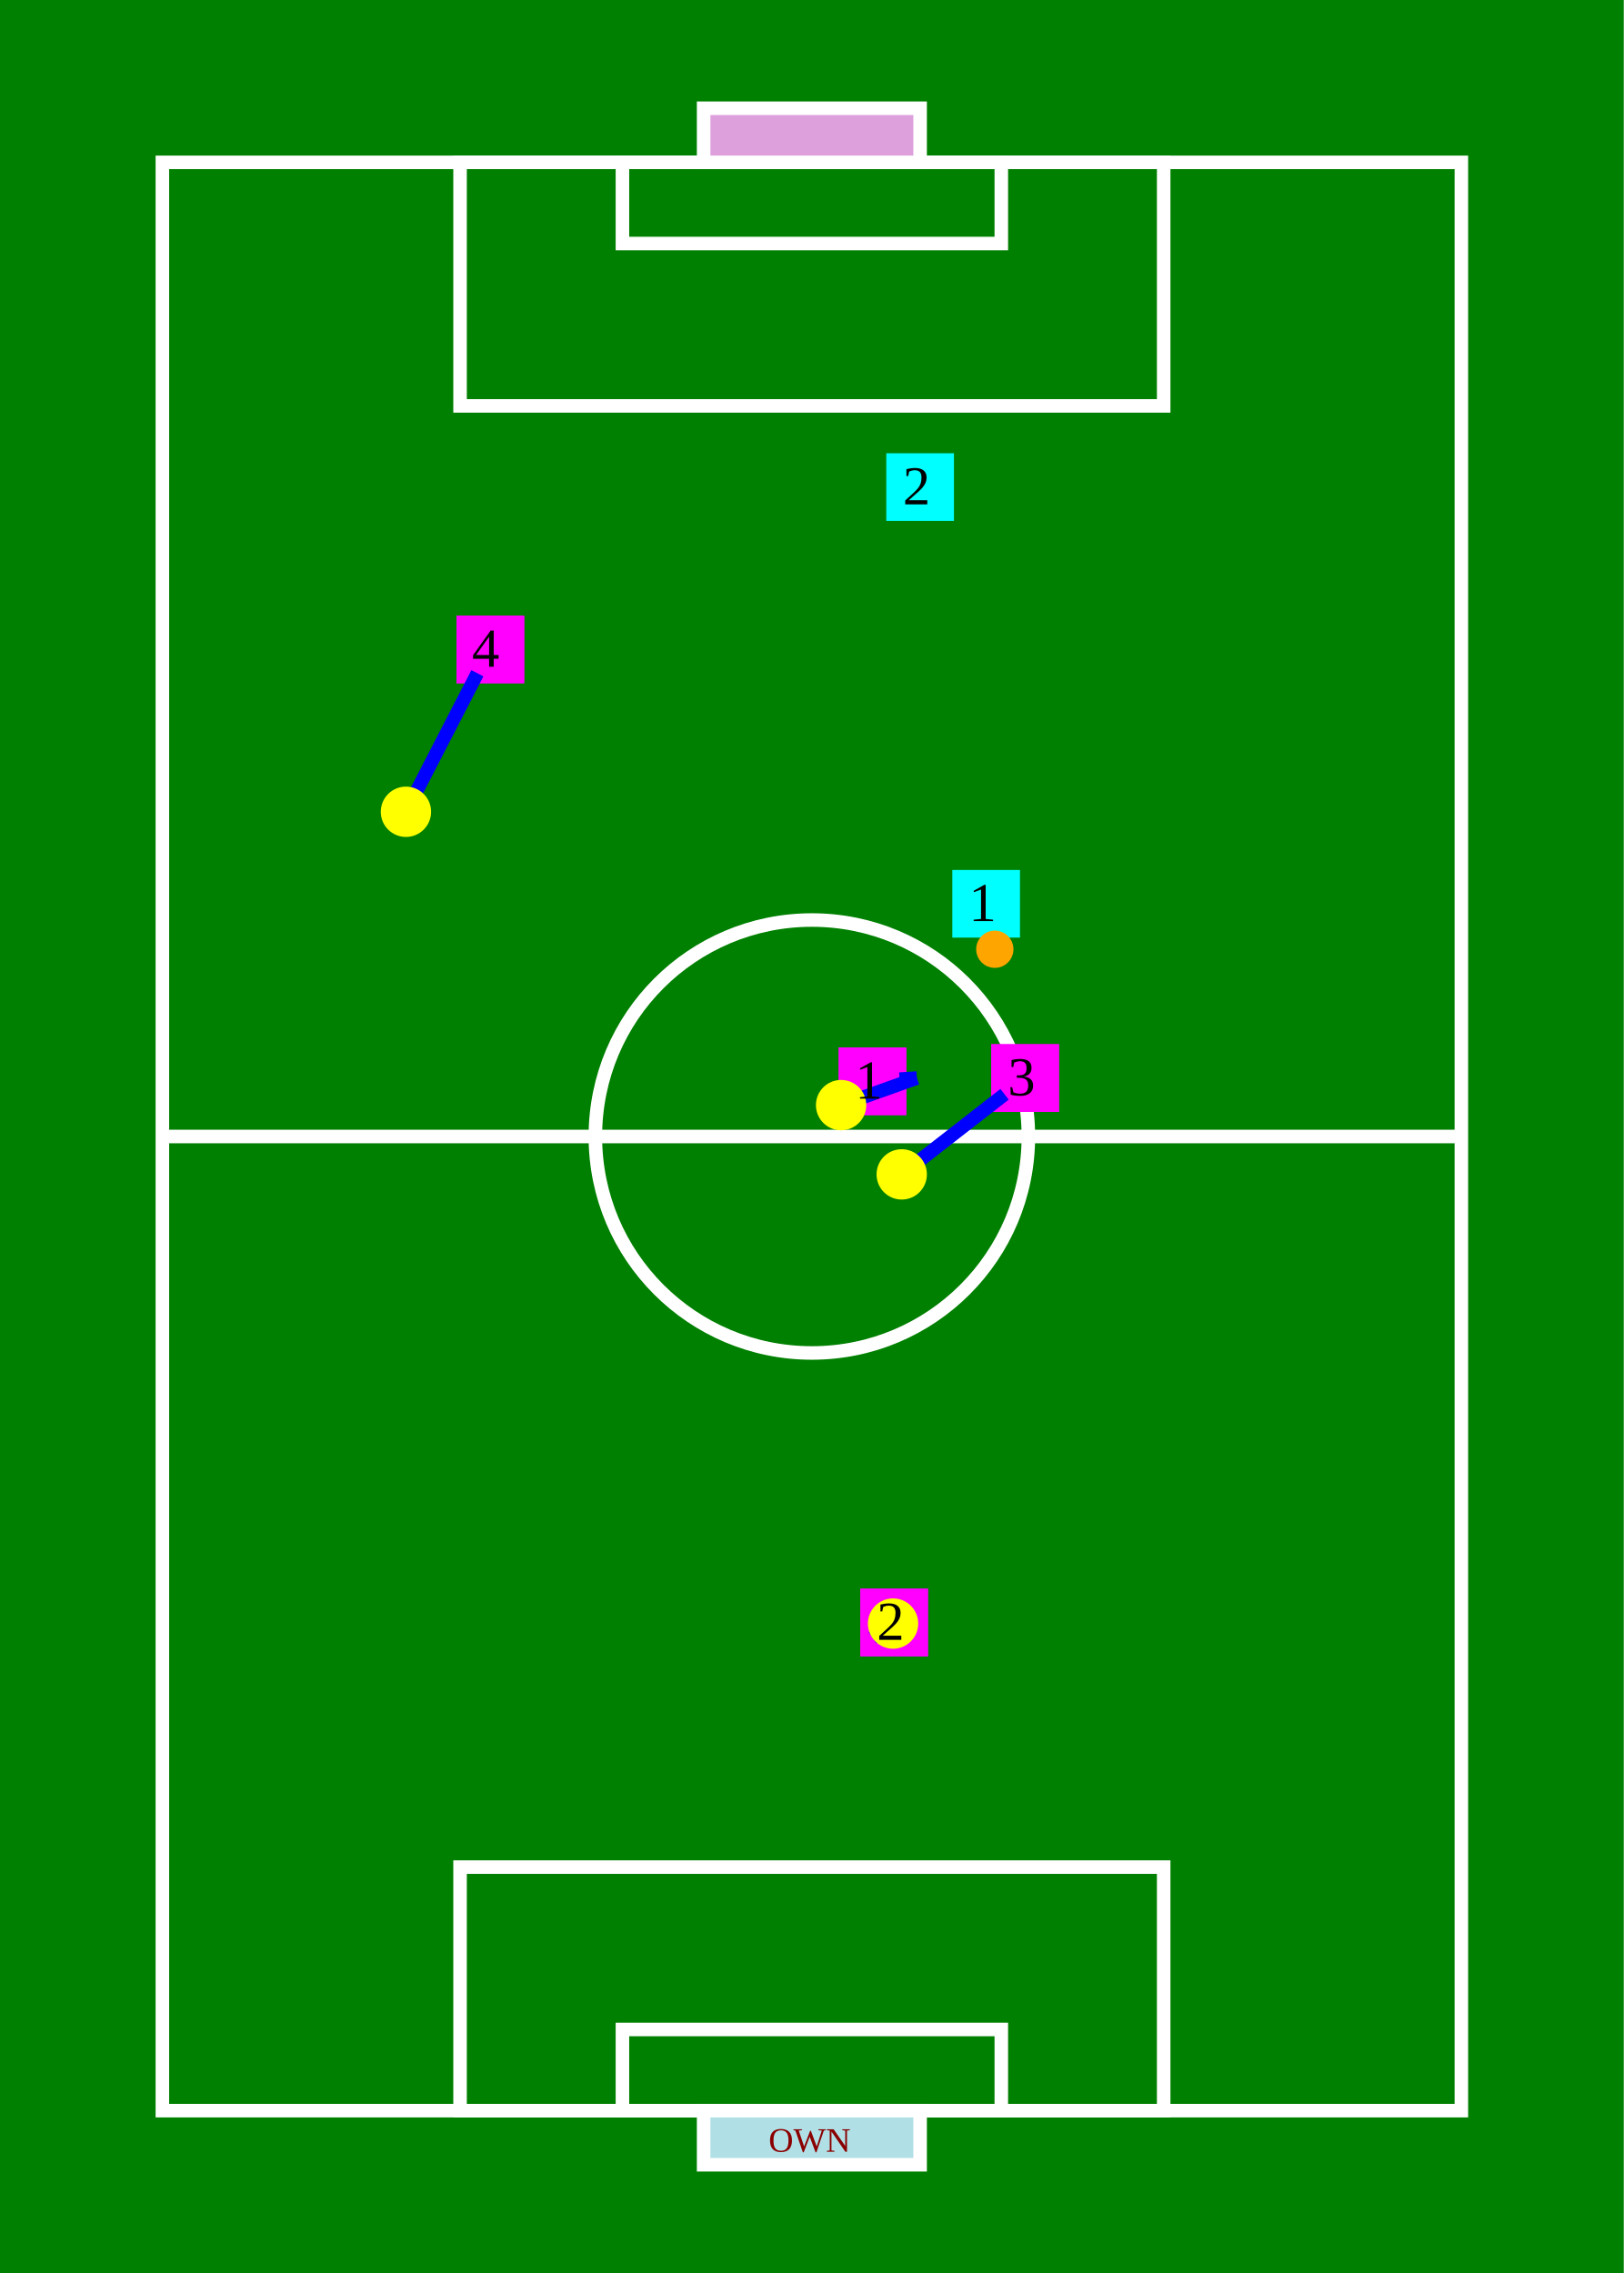
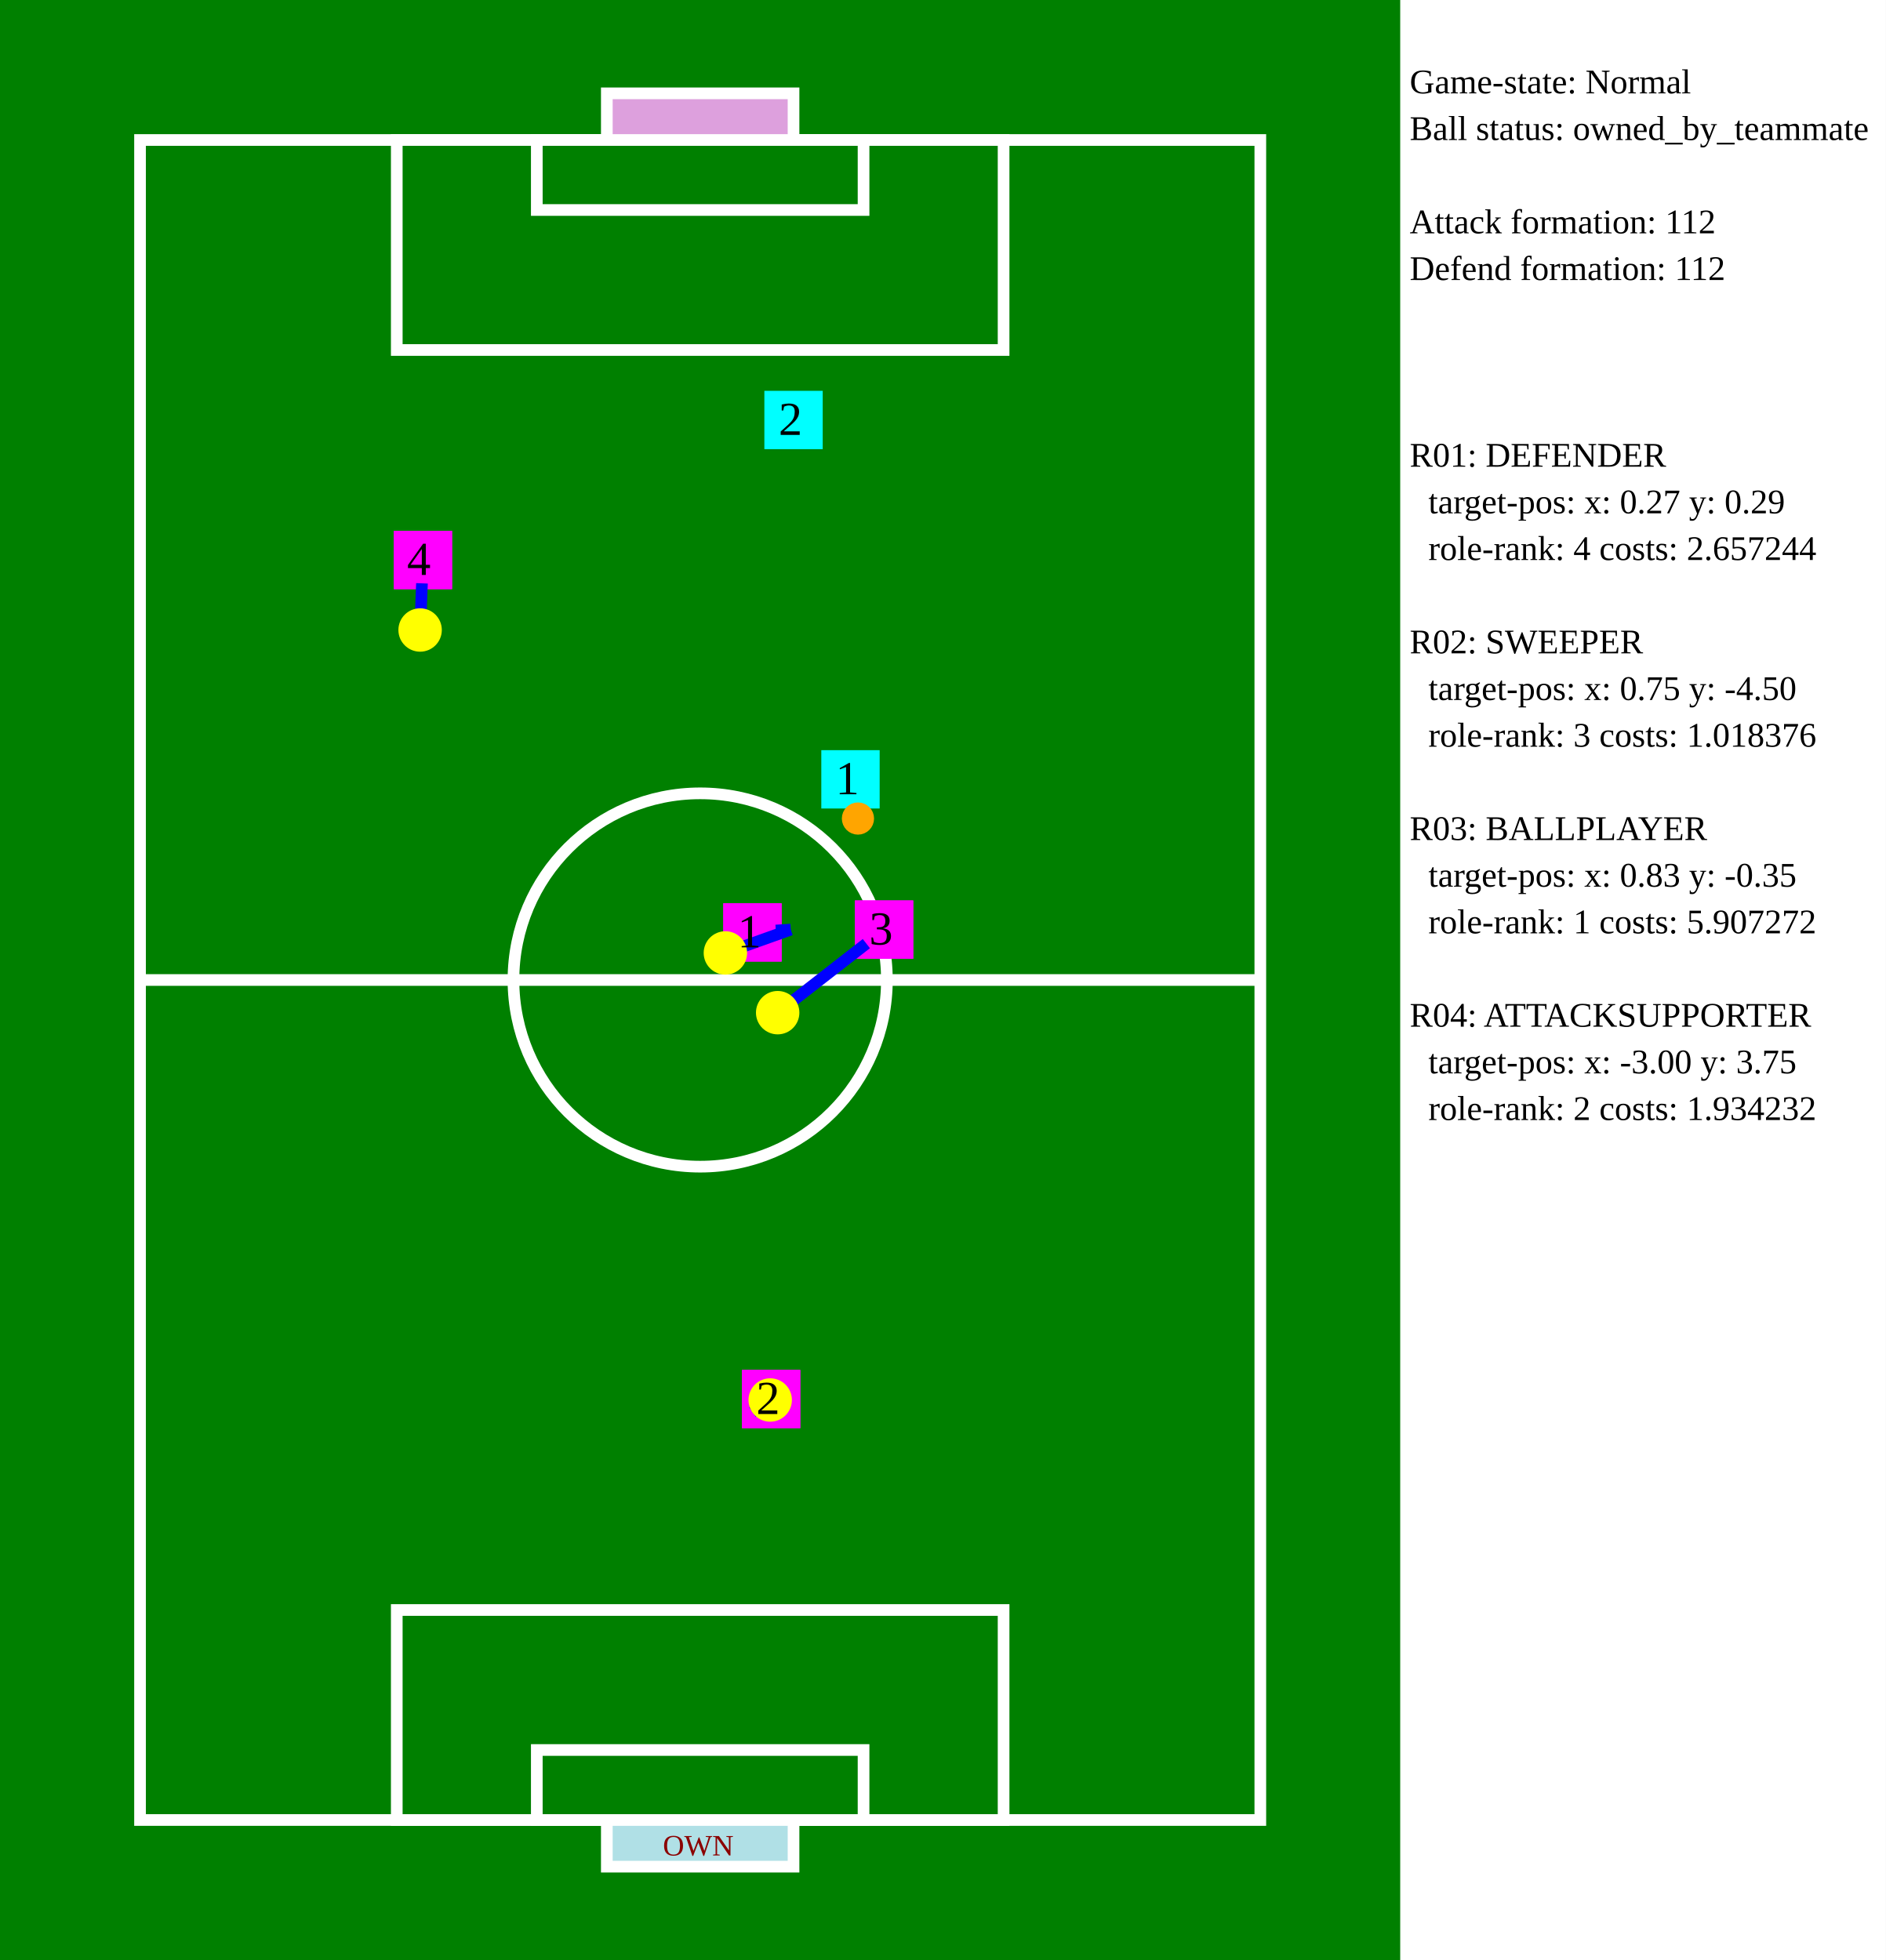
- <svg xmlns="http://www.w3.org/2000/svg" width="15.00cm" height="21.00cm" version="1.1">
+ <svg xmlns="http://www.w3.org/2000/svg" width="20.20cm" height="21.00cm" version="1.1">
  <rect x="0cm" y="0cm" width="15.00cm" height="21.00cm" fill="green" stroke-width="0.02cm" />
+   <rect x="15.00cm" y="0cm" width="5.20cm" height="21.00cm" fill="white" stroke-width="0.02cm" />
+   <text x="15.10cm" y="1.00cm" font-size="14" font-weight-absolute="bold" fill="black">Game-state: Normal</text>
+   <text x="15.10cm" y="1.50cm" font-size="14" font-weight-absolute="bold" fill="black">Ball status: owned_by_teammate</text>
+   <text x="15.10cm" y="2.50cm" font-size="14" font-weight-absolute="bold" fill="black">Attack formation: 112</text>
+   <text x="15.10cm" y="3.00cm" font-size="14" font-weight-absolute="bold" fill="black">Defend formation: 112</text>
+   <text x="15.10cm" y="5.00cm" font-size="14" font-weight-absolute="bold" fill="black">R01: DEFENDER</text>
+   <text x="15.30cm" y="5.50cm" font-size="14" font-weight-absolute="bold" fill="black">target-pos: x: 0.27 y: 0.29</text>
+   <text x="15.30cm" y="6.00cm" font-size="14" font-weight-absolute="bold" fill="black">role-rank: 4 costs: 2.657244</text>
+   <text x="15.10cm" y="7.00cm" font-size="14" font-weight-absolute="bold" fill="black">R02: SWEEPER</text>
+   <text x="15.30cm" y="7.50cm" font-size="14" font-weight-absolute="bold" fill="black">target-pos: x: 0.75 y: -4.50</text>
+   <text x="15.30cm" y="8.00cm" font-size="14" font-weight-absolute="bold" fill="black">role-rank: 3 costs: 1.018376</text>
+   <text x="15.10cm" y="9.00cm" font-size="14" font-weight-absolute="bold" fill="black">R03: BALLPLAYER</text>
+   <text x="15.30cm" y="9.50cm" font-size="14" font-weight-absolute="bold" fill="black">target-pos: x: 0.83 y: -0.35</text>
+   <text x="15.30cm" y="10.00cm" font-size="14" font-weight-absolute="bold" fill="black">role-rank: 1 costs: 5.907272</text>
+   <text x="15.10cm" y="11.00cm" font-size="14" font-weight-absolute="bold" fill="black">R04: ATTACKSUPPORTER</text>
+   <text x="15.30cm" y="11.50cm" font-size="14" font-weight-absolute="bold" fill="black">target-pos: x: -3.00 y: 3.75</text>
+   <text x="15.30cm" y="12.00cm" font-size="14" font-weight-absolute="bold" fill="black">role-rank: 2 costs: 1.934232</text>
  <rect x="1.50cm" y="1.50cm" width="12.00cm" height="18.00cm" fill="none" stroke="white" stroke-width="0.125cm" />
  <line x1="1.50cm" y1="10.50cm" x2="13.50cm" y2="10.50cm" stroke-width="0.125cm" stroke="white" />
  <circle cx="7.50cm" cy="10.50cm" r="2.00cm" fill="none" stroke="white" stroke-width="0.125cm" />
  <rect x="4.25cm" y="1.50cm" width="6.50cm" height="2.25cm" fill="green" stroke="white" stroke-width="0.125cm" />
  <rect x="4.25cm" y="17.25cm" width="6.50cm" height="2.25cm" fill="green" stroke="white" stroke-width="0.125cm" />
  <rect x="5.75cm" y="1.50cm" width="3.50cm" height="0.75cm" fill="green" stroke="white" stroke-width="0.125cm" />
  <rect x="5.75cm" y="18.75cm" width="3.50cm" height="0.75cm" fill="green" stroke="white" stroke-width="0.125cm" />
  <rect x="6.50cm" y="1.00cm" width="2.00cm" height="0.50cm" fill="plum" stroke="white" stroke-width="0.125cm" />
  <rect x="6.50cm" y="19.50cm" width="2.00cm" height="0.50cm" fill="powderblue" stroke="white" stroke-width="0.125cm" />
  <text x="7.10cm" y="19.88cm" fill="darkred">OWN</text>
  <rect x="8.86cm" y="8.10cm" width="0.50cm" height="0.50cm" fill="cyan" stroke="cyan" stroke-width="0.125cm" />
  <text x="8.95cm" y="8.51cm" font-size="large" font-weight-absolute="bold" fill="black">1</text>
  <rect x="8.25cm" y="4.25cm" width="0.50cm" height="0.50cm" fill="cyan" stroke="cyan" stroke-width="0.125cm" />
  <text x="8.34cm" y="4.66cm" font-size="large" font-weight-absolute="bold" fill="black">2</text>
  <rect x="7.81cm" y="9.74cm" width="0.50cm" height="0.50cm" fill="magenta" stroke="magenta" stroke-width="0.125cm" />
  <rect x="8.01cm" y="14.74cm" width="0.50cm" height="0.50cm" fill="magenta" stroke="magenta" stroke-width="0.125cm" />
  <rect x="9.22cm" y="9.71cm" width="0.50cm" height="0.50cm" fill="magenta" stroke="magenta" stroke-width="0.125cm" />
  <rect x="4.28cm" y="5.75cm" width="0.50cm" height="0.50cm" fill="magenta" stroke="magenta" stroke-width="0.125cm" />
  <rect x="7.81cm" y="9.74cm" width="0.50cm" height="0.50cm" fill="magenta" stroke="magenta" stroke-width="0.125cm" />
  <line x1="8.31cm" y1="9.97cm" x2="8.47cm" y2="9.96cm" stroke-width="0.125cm" stroke="blue" />
  <line x1="8.47cm" y1="9.96cm" x2="7.77cm" y2="10.21cm" stroke-width="0.125cm" stroke="blue" />
  <circle cx="7.77cm" cy="10.21cm" r="0.17cm" fill="yellow" stroke="yellow" stroke-width="0.125cm" />
  <rect x="8.01cm" y="14.74cm" width="0.50cm" height="0.50cm" fill="magenta" stroke="magenta" stroke-width="0.125cm" />
  <line x1="8.06cm" y1="15.13cm" x2="8.25cm" y2="15.00cm" stroke-width="0.125cm" stroke="blue" />
  <circle cx="8.25cm" cy="15.00cm" r="0.17cm" fill="yellow" stroke="yellow" stroke-width="0.125cm" />
  <rect x="9.22cm" y="9.71cm" width="0.50cm" height="0.50cm" fill="magenta" stroke="magenta" stroke-width="0.125cm" />
  <line x1="9.28cm" y1="10.11cm" x2="8.33cm" y2="10.85cm" stroke-width="0.125cm" stroke="blue" />
  <circle cx="8.33cm" cy="10.85cm" r="0.17cm" fill="yellow" stroke="yellow" stroke-width="0.125cm" />
  <rect x="4.28cm" y="5.75cm" width="0.50cm" height="0.50cm" fill="magenta" stroke="magenta" stroke-width="0.125cm" />
-   <line x1="4.41cm" y1="6.22cm" x2="3.75cm" y2="7.50cm" stroke-width="0.125cm" stroke="blue" />
-   <circle cx="3.75cm" cy="7.50cm" r="0.17cm" fill="yellow" stroke="yellow" stroke-width="0.125cm" />
+   <line x1="4.52cm" y1="6.25cm" x2="4.50cm" y2="6.75cm" stroke-width="0.125cm" stroke="blue" />
+   <circle cx="4.50cm" cy="6.75cm" r="0.17cm" fill="yellow" stroke="yellow" stroke-width="0.125cm" />
  <text x="7.90cm" y="10.15cm" font-size="large" font-weight-absolute="bold" fill="black">1</text>
  <text x="8.10cm" y="15.15cm" font-size="large" font-weight-absolute="bold" fill="black">2</text>
  <text x="9.31cm" y="10.12cm" font-size="large" font-weight-absolute="bold" fill="black">3</text>
  <text x="4.36cm" y="6.16cm" font-size="large" font-weight-absolute="bold" fill="black">4</text>
  <circle cx="9.19cm" cy="8.77cm" r="0.11cm" fill="orange" stroke="orange" stroke-width="0.125cm" />
</svg>
